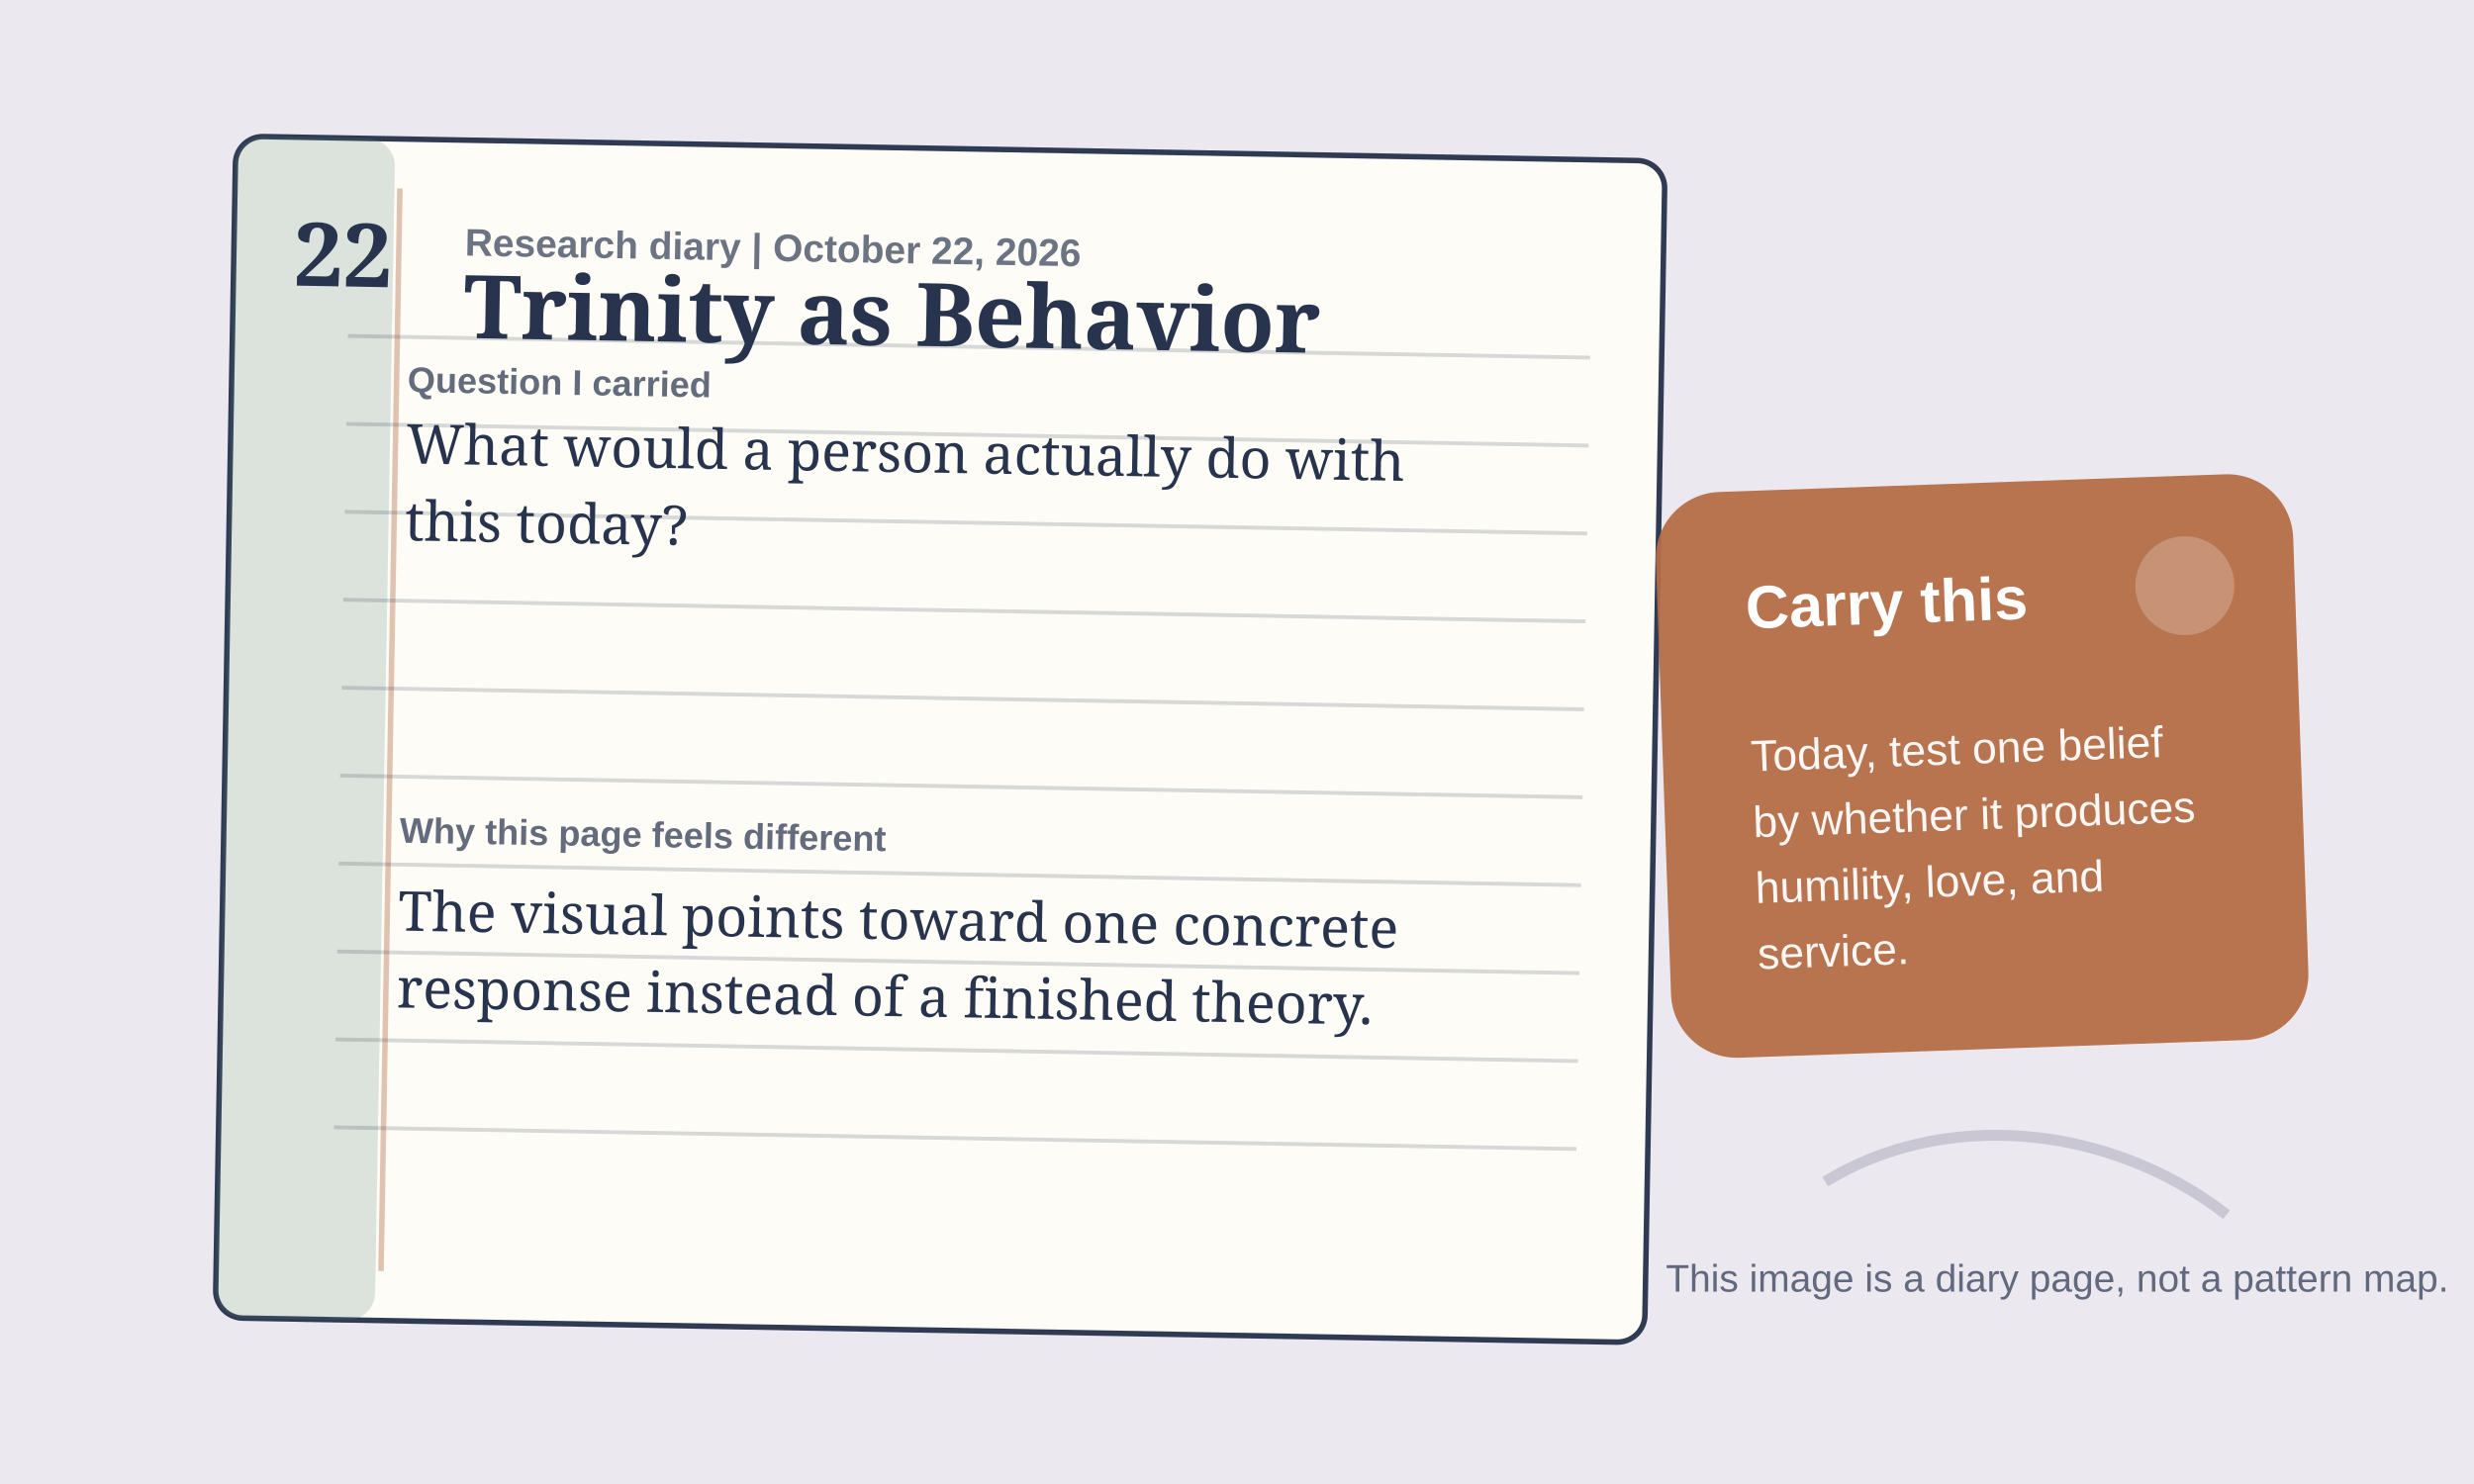
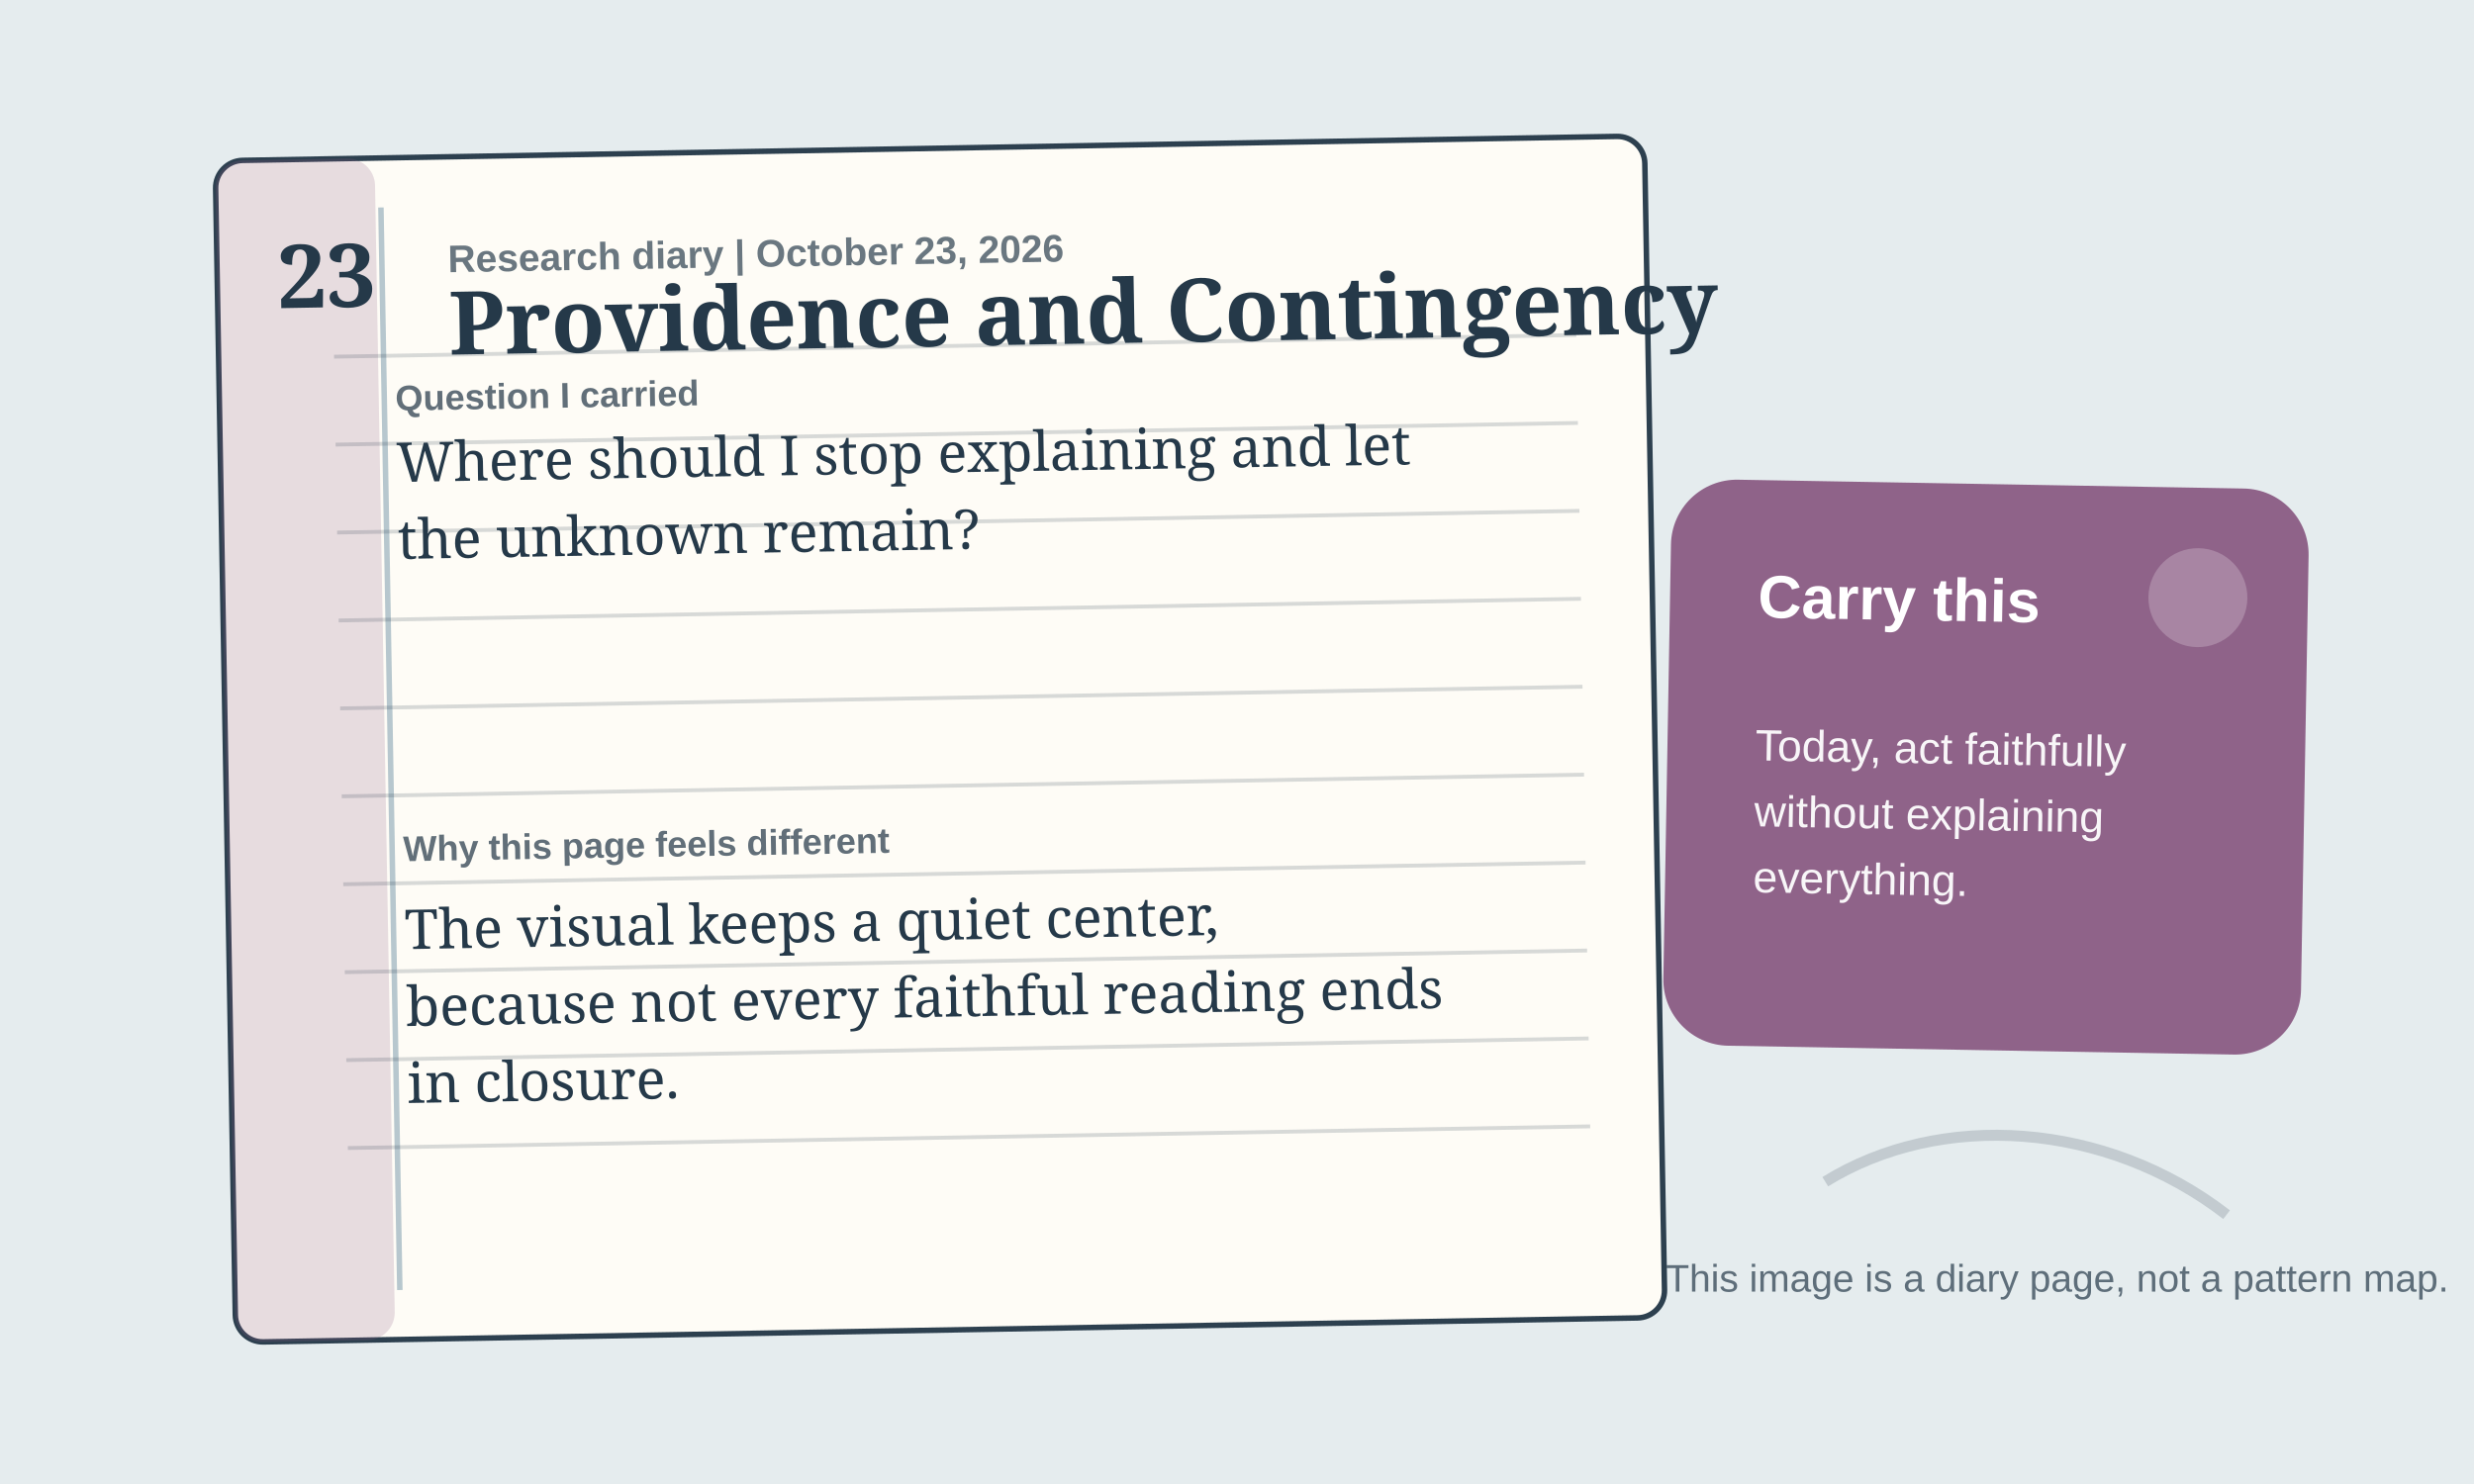
<svg xmlns="http://www.w3.org/2000/svg" width="900" height="540" viewBox="0 0 900 540" role="img" aria-labelledby="title desc">
  <style>
-     .eyebrow { font: 700 14px Arial, sans-serif; letter-spacing: 0; fill: #28334d; opacity: 0.68; }
-     .title { font: 700 32px Georgia, serif; letter-spacing: 0; fill: #28334d; }
-     .diary { font: 20px Georgia, serif; letter-spacing: 0; fill: #28334d; }
-     .label { font: 700 13px Arial, sans-serif; letter-spacing: 0; fill: #28334d; opacity: 0.72; }
+     .eyebrow { font: 700 14px Arial, sans-serif; letter-spacing: 0; fill: #253949; opacity: 0.68; }
+     .title { font: 700 32px Georgia, serif; letter-spacing: 0; fill: #253949; }
+     .diary { font: 20px Georgia, serif; letter-spacing: 0; fill: #253949; }
+     .label { font: 700 13px Arial, sans-serif; letter-spacing: 0; fill: #253949; opacity: 0.72; }
    .cardtitle { font: 700 22px Arial, sans-serif; letter-spacing: 0; fill: #ffffff; }
    .cardtext { font: 16px Arial, sans-serif; letter-spacing: 0; fill: #ffffff; opacity: 0.94; }
-     .small { font: 14px Arial, sans-serif; letter-spacing: 0; fill: #28334d; opacity: 0.70; }
+     .small { font: 14px Arial, sans-serif; letter-spacing: 0; fill: #253949; opacity: 0.70; }
  </style>
-   <rect width="900" height="540" fill="#f4f1f8" />
-   <rect x="0" y="0" width="900" height="540" fill="#28334d" opacity="0.05" />
-   <g transform="rotate(1 340 270)">
-     <rect x="82" y="54" width="520" height="430" rx="10" fill="#fffdf7" stroke="#28334d" stroke-width="2" opacity="0.96" />
-     <rect x="82" y="54" width="58" height="430" rx="10" fill="#4f7d73" opacity="0.20" />
-     <line x1="142" y1="72" x2="142" y2="466" stroke="#b56b45" stroke-width="2" opacity="0.40" />
-     <line x1="124" y1="126" x2="576" y2="126" stroke="#28334d" stroke-width="1.4" opacity="0.18" />
-     <line x1="124" y1="158" x2="576" y2="158" stroke="#28334d" stroke-width="1.4" opacity="0.18" />
-     <line x1="124" y1="190" x2="576" y2="190" stroke="#28334d" stroke-width="1.4" opacity="0.18" />
-     <line x1="124" y1="222" x2="576" y2="222" stroke="#28334d" stroke-width="1.4" opacity="0.18" />
-     <line x1="124" y1="254" x2="576" y2="254" stroke="#28334d" stroke-width="1.4" opacity="0.18" />
-     <line x1="124" y1="286" x2="576" y2="286" stroke="#28334d" stroke-width="1.4" opacity="0.18" />
-     <line x1="124" y1="318" x2="576" y2="318" stroke="#28334d" stroke-width="1.4" opacity="0.18" />
-     <line x1="124" y1="350" x2="576" y2="350" stroke="#28334d" stroke-width="1.4" opacity="0.18" />
-     <line x1="124" y1="382" x2="576" y2="382" stroke="#28334d" stroke-width="1.4" opacity="0.18" />
-     <line x1="124" y1="414" x2="576" y2="414" stroke="#28334d" stroke-width="1.4" opacity="0.18" />
-     <text x="166" y="96" class="eyebrow">Research diary | October 22, 2026</text>
-     <text x="166" y="126" class="title">Trinity as Behavior</text>
+   <rect width="900" height="540" fill="#eef4f7" />
+   <rect x="0" y="0" width="900" height="540" fill="#253949" opacity="0.05" />
+   <g transform="rotate(-1 340 270)">
+     <rect x="82" y="54" width="520" height="430" rx="10" fill="#fffdf7" stroke="#253949" stroke-width="2" opacity="0.96" />
+     <rect x="82" y="54" width="58" height="430" rx="10" fill="#8a5a83" opacity="0.20" />
+     <line x1="142" y1="72" x2="142" y2="466" stroke="#4d7890" stroke-width="2" opacity="0.40" />
+     <line x1="124" y1="126" x2="576" y2="126" stroke="#253949" stroke-width="1.4" opacity="0.18" />
+     <line x1="124" y1="158" x2="576" y2="158" stroke="#253949" stroke-width="1.4" opacity="0.18" />
+     <line x1="124" y1="190" x2="576" y2="190" stroke="#253949" stroke-width="1.4" opacity="0.18" />
+     <line x1="124" y1="222" x2="576" y2="222" stroke="#253949" stroke-width="1.4" opacity="0.18" />
+     <line x1="124" y1="254" x2="576" y2="254" stroke="#253949" stroke-width="1.4" opacity="0.18" />
+     <line x1="124" y1="286" x2="576" y2="286" stroke="#253949" stroke-width="1.4" opacity="0.18" />
+     <line x1="124" y1="318" x2="576" y2="318" stroke="#253949" stroke-width="1.4" opacity="0.18" />
+     <line x1="124" y1="350" x2="576" y2="350" stroke="#253949" stroke-width="1.4" opacity="0.18" />
+     <line x1="124" y1="382" x2="576" y2="382" stroke="#253949" stroke-width="1.4" opacity="0.18" />
+     <line x1="124" y1="414" x2="576" y2="414" stroke="#253949" stroke-width="1.4" opacity="0.18" />
+     <text x="166" y="96" class="eyebrow">Research diary | October 23, 2026</text>
+     <text x="166" y="126" class="title">Providence and Contingency</text>
    <text x="146" y="146" class="label">Question I carried</text>
-     <text x="104" y="108" class="title">22</text>
+     <text x="104" y="108" class="title">23</text>
  </g>
-   <g transform="rotate(1 340 270)">
-     <text x="146" y="172" class="diary">What would a person actually do with</text>
-     <text x="146" y="200" class="diary">this today?</text>
+   <g transform="rotate(-1 340 270)">
+     <text x="146" y="172" class="diary">Where should I stop explaining and let</text>
+     <text x="146" y="200" class="diary">the unknown remain?</text>
    <text x="146" y="310" class="label">Why this page feels different</text>
-     <text x="146" y="342" class="diary">The visual points toward one concrete</text>
-     <text x="146" y="370" class="diary">response instead of a finished theory.</text>
+     <text x="146" y="342" class="diary">The visual keeps a quiet center,</text>
+     <text x="146" y="370" class="diary">because not every faithful reading ends</text>
+     <text x="146" y="398" class="diary">in closure.</text>
  </g>
-   <g transform="rotate(-2 714 306)">
-     <rect x="606" y="176" width="232" height="206" rx="24" fill="#b56b45" opacity="0.94" />
+   <g transform="rotate(1 714 306)">
+     <rect x="606" y="176" width="232" height="206" rx="24" fill="#8a5a83" opacity="0.94" />
    <circle cx="798" cy="216" r="18" fill="#ffffff" opacity="0.22" />
    <text x="638" y="226" class="cardtitle">Carry this</text>
-     <text x="638" y="278" class="cardtext">Today, test one belief</text>
-     <text x="638" y="302" class="cardtext">by whether it produces</text>
-     <text x="638" y="326" class="cardtext">humility, love, and</text>
-     <text x="638" y="350" class="cardtext">service.</text>
+     <text x="638" y="278" class="cardtext">Today, act faithfully</text>
+     <text x="638" y="302" class="cardtext">without explaining</text>
+     <text x="638" y="326" class="cardtext">everything.</text>
  </g>
-   <path d="M664 430 C706 404 766 408 810 442" fill="none" stroke="#28334d" stroke-width="4" opacity="0.18" />
+   <path d="M664 430 C706 404 766 408 810 442" fill="none" stroke="#253949" stroke-width="4" opacity="0.18" />
  <text x="606" y="470" class="small">This image is a diary page, not a pattern map.</text>
</svg>
